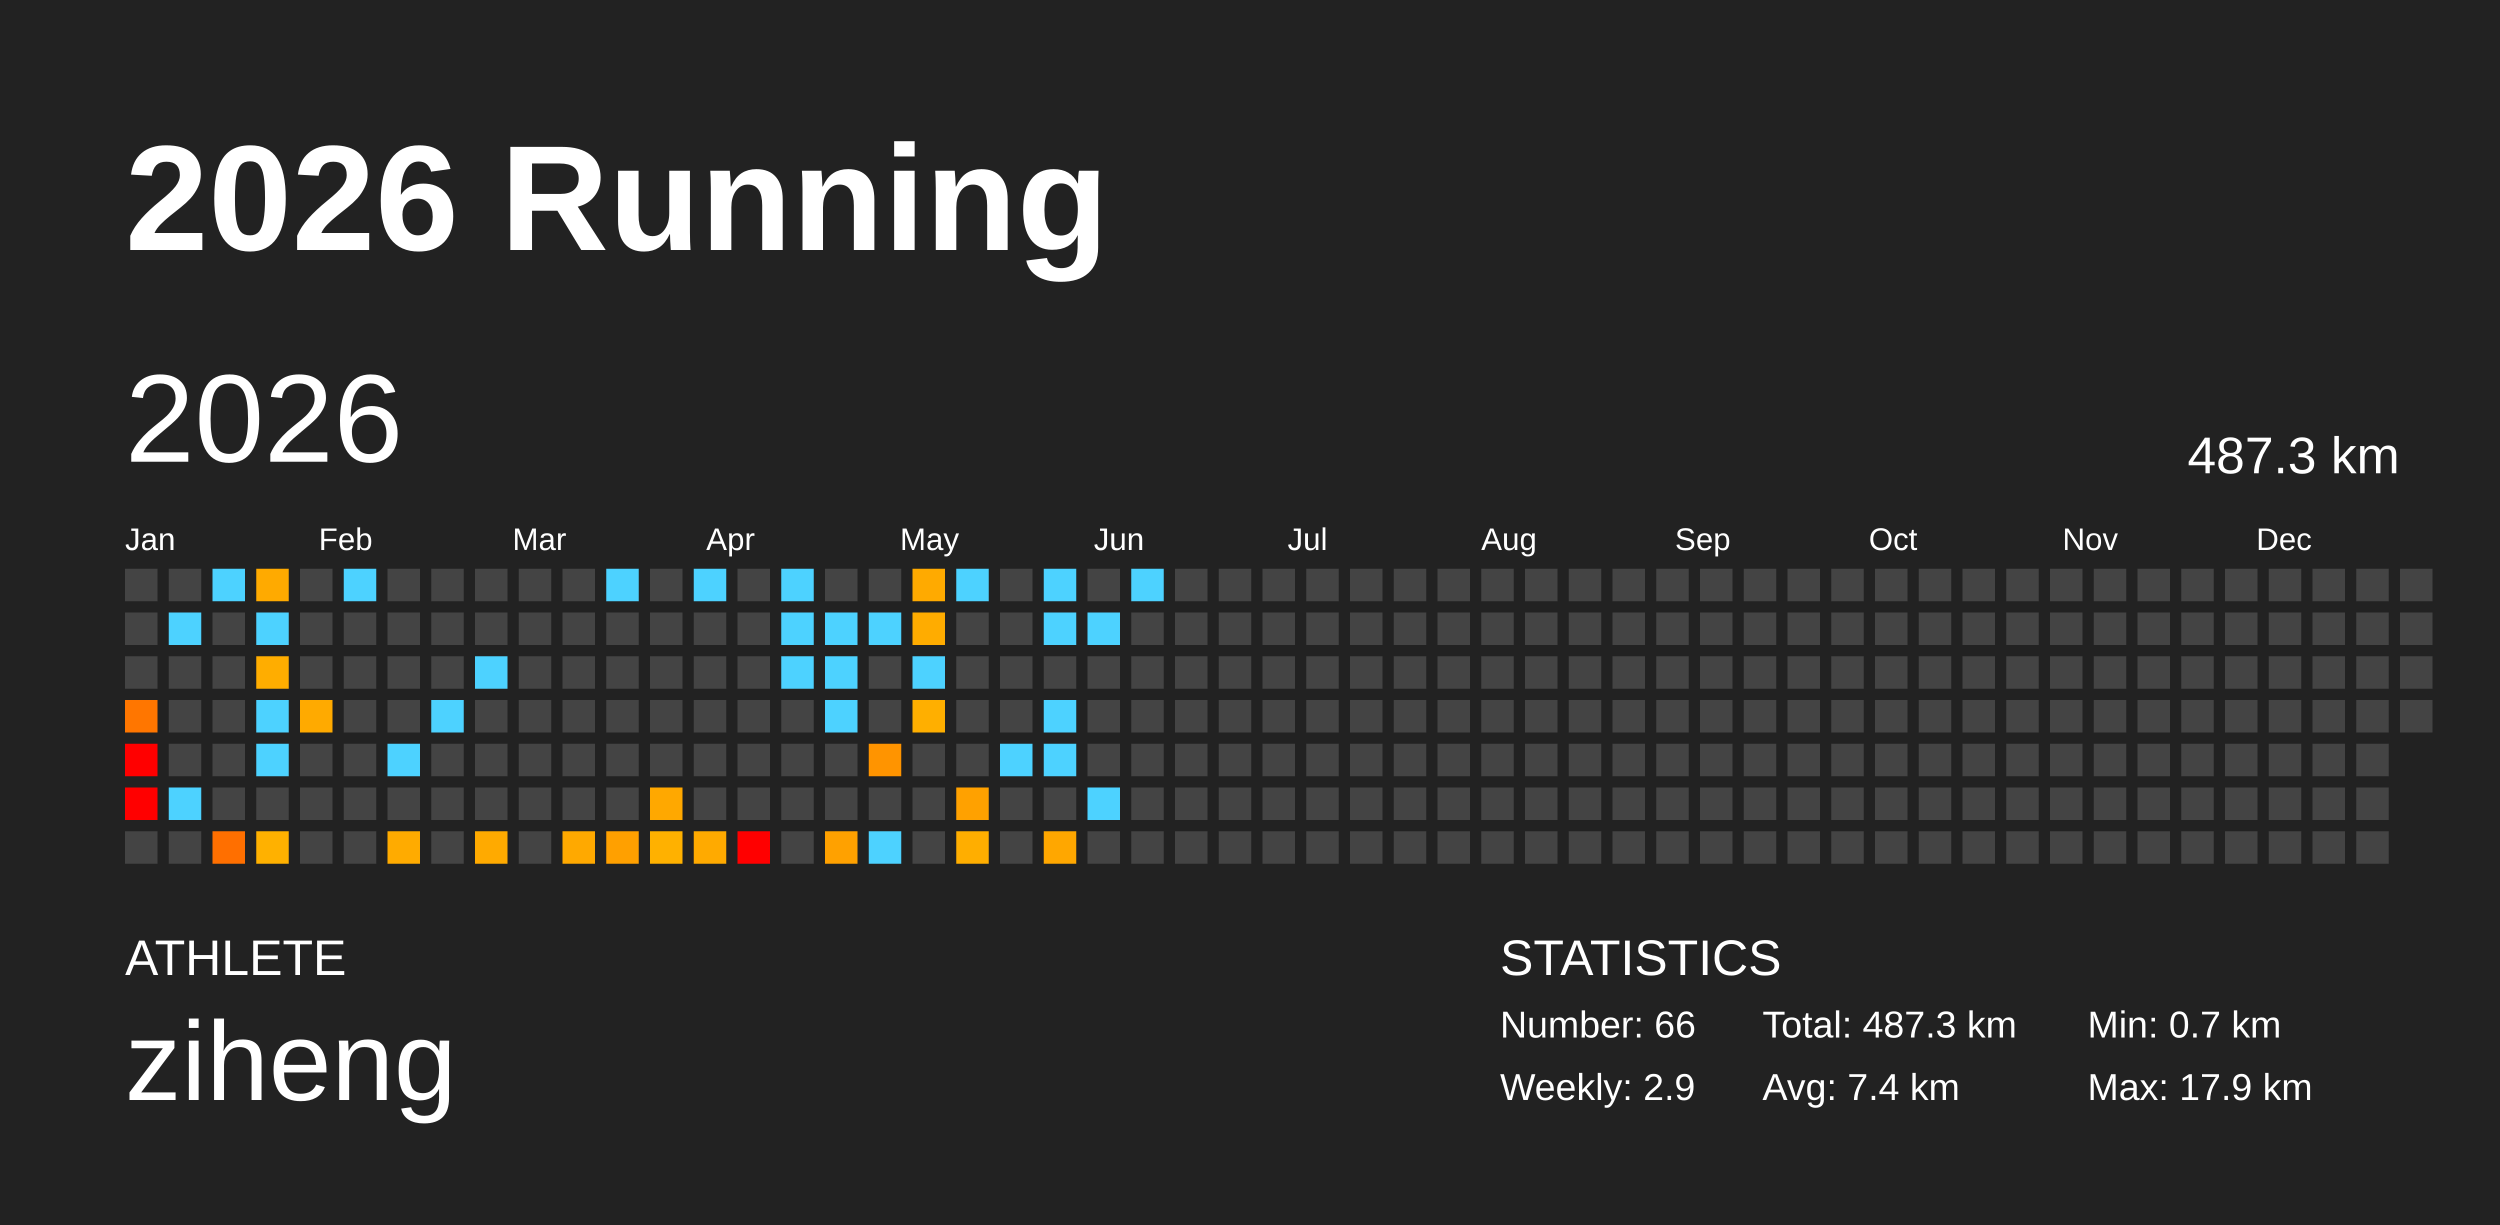
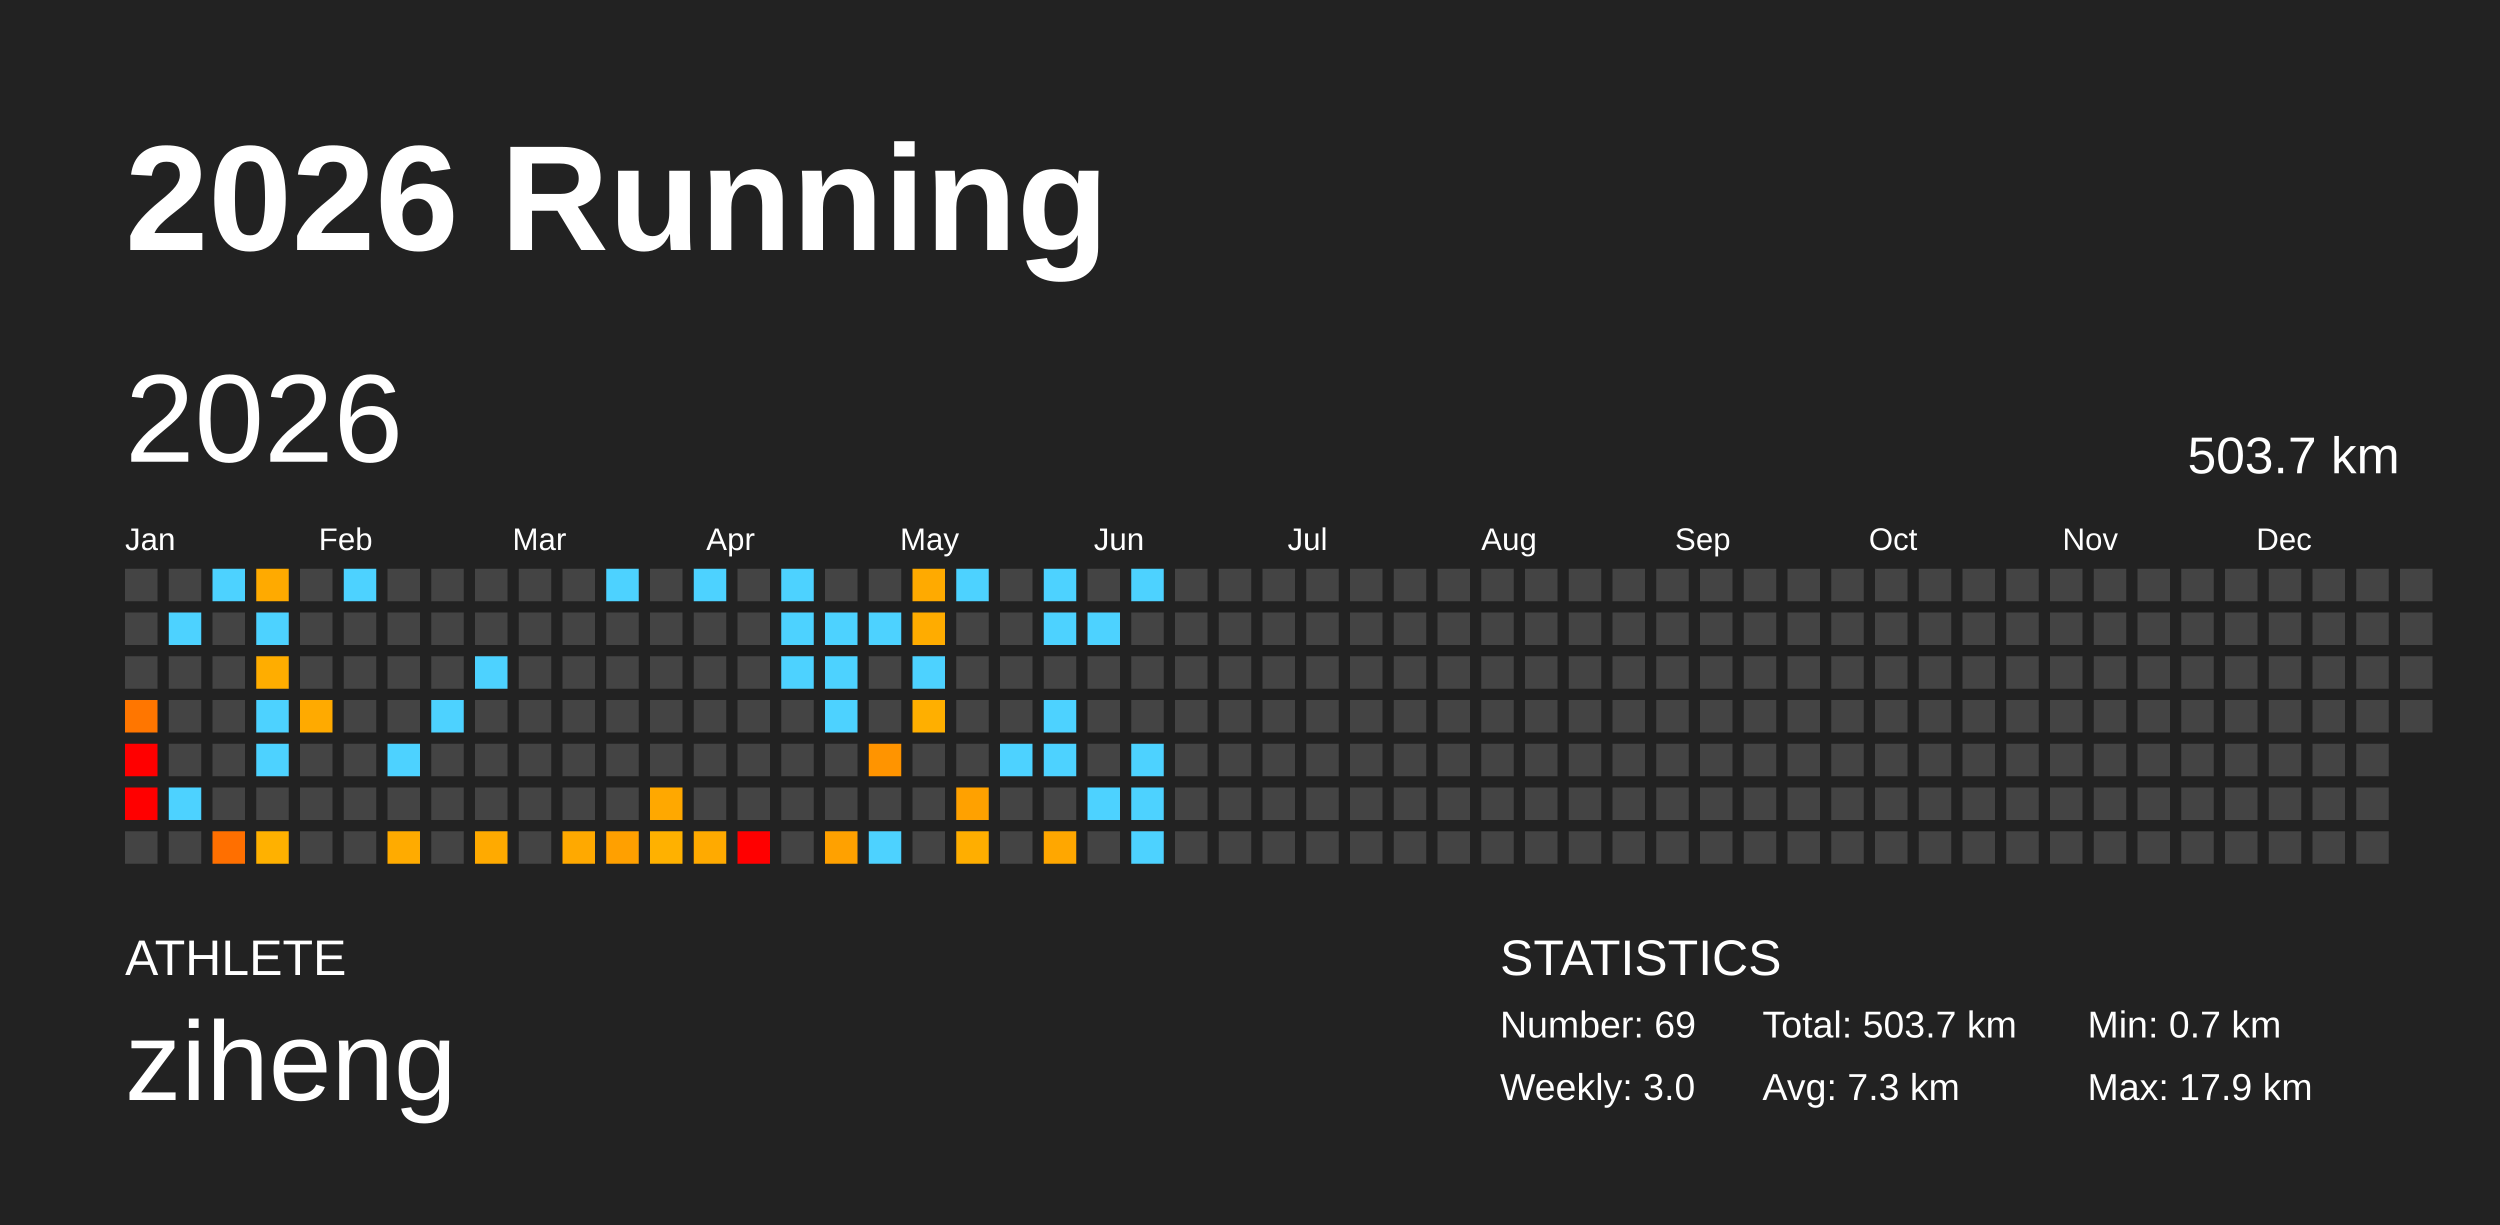
<svg xmlns="http://www.w3.org/2000/svg" baseProfile="full" height="98mm" version="1.1" viewBox="0,0,200,98" width="200mm">
  <defs />
  <rect fill="#222222" height="98" width="200" x="0" y="0" />
  <text fill="#FFFFFF" style="font-size:12px; font-family:Arial; font-weight:bold;" x="10" y="20">2026 Running</text>
  <text fill="#FFFFFF" style="font-size:4px; font-family:Arial" x="10" y="78">ATHLETE</text>
  <text fill="#FFFFFF" style="font-size:9px; font-family:Arial" x="10" y="88">ziheng</text>
  <text fill="#FFFFFF" style="font-size:4px; font-family:Arial" x="120" y="78">STATISTICS</text>
-   <text fill="#FFFFFF" style="font-size:3px; font-family:Arial" x="120" y="83">Number: 66</text>
-   <text fill="#FFFFFF" style="font-size:3px; font-family:Arial" x="120" y="88">Weekly: 2.9</text>
-   <text fill="#FFFFFF" style="font-size:3px; font-family:Arial" x="141" y="83">Total: 487.3 km</text>
-   <text fill="#FFFFFF" style="font-size:3px; font-family:Arial" x="141" y="88">Avg: 7.4 km</text>
+   <text fill="#FFFFFF" style="font-size:3px; font-family:Arial" x="120" y="83">Number: 69</text>
+   <text fill="#FFFFFF" style="font-size:3px; font-family:Arial" x="120" y="88">Weekly: 3.0</text>
+   <text fill="#FFFFFF" style="font-size:3px; font-family:Arial" x="141" y="83">Total: 503.7 km</text>
+   <text fill="#FFFFFF" style="font-size:3px; font-family:Arial" x="141" y="88">Avg: 7.3 km</text>
  <text fill="#FFFFFF" style="font-size:3px; font-family:Arial" x="167" y="83">Min: 0.7 km</text>
  <text fill="#FFFFFF" style="font-size:3px; font-family:Arial" x="167" y="88">Max: 17.9 km</text>
  <text dominant-baseline="hanging" fill="#FFFFFF" style="font-size:10.0px; font-family:Arial;" x="10" y="30">2026</text>
-   <text dominant-baseline="hanging" fill="#FFFFFF" style="font-size:4.125px; font-family:Arial;" x="175" y="35">487.3 km</text>
+   <text dominant-baseline="hanging" fill="#FFFFFF" style="font-size:4.125px; font-family:Arial;" x="175" y="35">503.7 km</text>
  <text fill="#FFFFFF" style="font-size:2.5px; font-family:Arial" x="10.0" y="44">Jan</text>
  <text fill="#FFFFFF" style="font-size:2.5px; font-family:Arial" x="25.5" y="44">Feb</text>
  <text fill="#FFFFFF" style="font-size:2.5px; font-family:Arial" x="41.0" y="44">Mar</text>
  <text fill="#FFFFFF" style="font-size:2.5px; font-family:Arial" x="56.5" y="44">Apr</text>
  <text fill="#FFFFFF" style="font-size:2.5px; font-family:Arial" x="72.0" y="44">May</text>
  <text fill="#FFFFFF" style="font-size:2.5px; font-family:Arial" x="87.5" y="44">Jun</text>
  <text fill="#FFFFFF" style="font-size:2.5px; font-family:Arial" x="103.0" y="44">Jul</text>
  <text fill="#FFFFFF" style="font-size:2.5px; font-family:Arial" x="118.5" y="44">Aug</text>
  <text fill="#FFFFFF" style="font-size:2.5px; font-family:Arial" x="134.0" y="44">Sep</text>
  <text fill="#FFFFFF" style="font-size:2.5px; font-family:Arial" x="149.5" y="44">Oct</text>
  <text fill="#FFFFFF" style="font-size:2.5px; font-family:Arial" x="165.0" y="44">Nov</text>
  <text fill="#FFFFFF" style="font-size:2.5px; font-family:Arial" x="180.5" y="44">Dec</text>
  <rect fill="#444444" height="2.6" width="2.6" x="10.0" y="45.5" />
  <rect fill="#444444" height="2.6" width="2.6" x="10.0" y="49.0" />
  <rect fill="#444444" height="2.6" width="2.6" x="10.0" y="52.5" />
  <rect fill="#ff7600" height="2.6" width="2.6" x="10.0" y="56.0" />
  <rect fill="red" height="2.6" width="2.6" x="10.0" y="59.5" />
  <rect fill="red" height="2.6" width="2.6" x="10.0" y="63.0" />
  <rect fill="#444444" height="2.6" width="2.6" x="10.0" y="66.5" />
  <rect fill="#444444" height="2.6" width="2.6" x="13.5" y="45.5" />
  <rect fill="#4dd2ff" height="2.6" width="2.6" x="13.5" y="49.0" />
  <rect fill="#444444" height="2.6" width="2.6" x="13.5" y="52.5" />
  <rect fill="#444444" height="2.6" width="2.6" x="13.5" y="56.0" />
  <rect fill="#444444" height="2.6" width="2.6" x="13.5" y="59.5" />
  <rect fill="#4dd2ff" height="2.6" width="2.6" x="13.5" y="63.0" />
  <rect fill="#444444" height="2.6" width="2.6" x="13.5" y="66.5" />
  <rect fill="#4dd2ff" height="2.6" width="2.6" x="17.0" y="45.5" />
  <rect fill="#444444" height="2.6" width="2.6" x="17.0" y="49.0" />
  <rect fill="#444444" height="2.6" width="2.6" x="17.0" y="52.5" />
  <rect fill="#444444" height="2.6" width="2.6" x="17.0" y="56.0" />
  <rect fill="#444444" height="2.6" width="2.6" x="17.0" y="59.5" />
  <rect fill="#444444" height="2.6" width="2.6" x="17.0" y="63.0" />
  <rect fill="#ff6f00" height="2.6" width="2.6" x="17.0" y="66.5" />
  <rect fill="#ffaa00" height="2.6" width="2.6" x="20.5" y="45.5" />
  <rect fill="#4dd2ff" height="2.6" width="2.6" x="20.5" y="49.0" />
  <rect fill="#ffad00" height="2.6" width="2.6" x="20.5" y="52.5" />
  <rect fill="#4dd2ff" height="2.6" width="2.6" x="20.5" y="56.0" />
  <rect fill="#4dd2ff" height="2.6" width="2.6" x="20.5" y="59.5" />
  <rect fill="#444444" height="2.6" width="2.6" x="20.5" y="63.0" />
  <rect fill="#ffb100" height="2.6" width="2.6" x="20.5" y="66.5" />
  <rect fill="#444444" height="2.6" width="2.6" x="24.0" y="45.5" />
  <rect fill="#444444" height="2.6" width="2.6" x="24.0" y="49.0" />
  <rect fill="#444444" height="2.6" width="2.6" x="24.0" y="52.5" />
  <rect fill="#ffaa00" height="2.6" width="2.6" x="24.0" y="56.0" />
  <rect fill="#444444" height="2.6" width="2.6" x="24.0" y="59.5" />
  <rect fill="#444444" height="2.6" width="2.6" x="24.0" y="63.0" />
  <rect fill="#444444" height="2.6" width="2.6" x="24.0" y="66.5" />
  <rect fill="#4dd2ff" height="2.6" width="2.6" x="27.5" y="45.5" />
  <rect fill="#444444" height="2.6" width="2.6" x="27.5" y="49.0" />
  <rect fill="#444444" height="2.6" width="2.6" x="27.5" y="52.5" />
  <rect fill="#444444" height="2.6" width="2.6" x="27.5" y="56.0" />
  <rect fill="#444444" height="2.6" width="2.6" x="27.5" y="59.5" />
  <rect fill="#444444" height="2.6" width="2.6" x="27.5" y="63.0" />
  <rect fill="#444444" height="2.6" width="2.6" x="27.5" y="66.5" />
  <rect fill="#444444" height="2.6" width="2.6" x="31.0" y="45.5" />
  <rect fill="#444444" height="2.6" width="2.6" x="31.0" y="49.0" />
  <rect fill="#444444" height="2.6" width="2.6" x="31.0" y="52.5" />
  <rect fill="#444444" height="2.6" width="2.6" x="31.0" y="56.0" />
  <rect fill="#4dd2ff" height="2.6" width="2.6" x="31.0" y="59.5" />
  <rect fill="#444444" height="2.6" width="2.6" x="31.0" y="63.0" />
  <rect fill="#ffab00" height="2.6" width="2.6" x="31.0" y="66.5" />
  <rect fill="#444444" height="2.6" width="2.6" x="34.5" y="45.5" />
  <rect fill="#444444" height="2.6" width="2.6" x="34.5" y="49.0" />
  <rect fill="#444444" height="2.6" width="2.6" x="34.5" y="52.5" />
  <rect fill="#4dd2ff" height="2.6" width="2.6" x="34.5" y="56.0" />
  <rect fill="#444444" height="2.6" width="2.6" x="34.5" y="59.5" />
  <rect fill="#444444" height="2.6" width="2.6" x="34.5" y="63.0" />
  <rect fill="#444444" height="2.6" width="2.6" x="34.5" y="66.5" />
  <rect fill="#444444" height="2.6" width="2.6" x="38.0" y="45.5" />
  <rect fill="#444444" height="2.6" width="2.6" x="38.0" y="49.0" />
  <rect fill="#4dd2ff" height="2.6" width="2.6" x="38.0" y="52.5" />
  <rect fill="#444444" height="2.6" width="2.6" x="38.0" y="56.0" />
  <rect fill="#444444" height="2.6" width="2.6" x="38.0" y="59.5" />
  <rect fill="#444444" height="2.6" width="2.6" x="38.0" y="63.0" />
  <rect fill="#ffaa00" height="2.6" width="2.6" x="38.0" y="66.5" />
  <rect fill="#444444" height="2.6" width="2.6" x="41.5" y="45.5" />
  <rect fill="#444444" height="2.6" width="2.6" x="41.5" y="49.0" />
  <rect fill="#444444" height="2.6" width="2.6" x="41.5" y="52.5" />
  <rect fill="#444444" height="2.6" width="2.6" x="41.5" y="56.0" />
  <rect fill="#444444" height="2.6" width="2.6" x="41.5" y="59.5" />
  <rect fill="#444444" height="2.6" width="2.6" x="41.5" y="63.0" />
  <rect fill="#444444" height="2.6" width="2.6" x="41.5" y="66.5" />
  <rect fill="#444444" height="2.6" width="2.6" x="45.0" y="45.5" />
  <rect fill="#444444" height="2.6" width="2.6" x="45.0" y="49.0" />
  <rect fill="#444444" height="2.6" width="2.6" x="45.0" y="52.5" />
  <rect fill="#444444" height="2.6" width="2.6" x="45.0" y="56.0" />
  <rect fill="#444444" height="2.6" width="2.6" x="45.0" y="59.5" />
  <rect fill="#444444" height="2.6" width="2.6" x="45.0" y="63.0" />
  <rect fill="#ffa900" height="2.6" width="2.6" x="45.0" y="66.5" />
  <rect fill="#4dd2ff" height="2.6" width="2.6" x="48.5" y="45.5" />
  <rect fill="#444444" height="2.6" width="2.6" x="48.5" y="49.0" />
  <rect fill="#444444" height="2.6" width="2.6" x="48.5" y="52.5" />
  <rect fill="#444444" height="2.6" width="2.6" x="48.5" y="56.0" />
  <rect fill="#444444" height="2.6" width="2.6" x="48.5" y="59.5" />
  <rect fill="#444444" height="2.6" width="2.6" x="48.5" y="63.0" />
  <rect fill="#ffa000" height="2.6" width="2.6" x="48.5" y="66.5" />
  <rect fill="#444444" height="2.6" width="2.6" x="52.0" y="45.5" />
  <rect fill="#444444" height="2.6" width="2.6" x="52.0" y="49.0" />
  <rect fill="#444444" height="2.6" width="2.6" x="52.0" y="52.5" />
  <rect fill="#444444" height="2.6" width="2.6" x="52.0" y="56.0" />
  <rect fill="#444444" height="2.6" width="2.6" x="52.0" y="59.5" />
  <rect fill="#ffa800" height="2.6" width="2.6" x="52.0" y="63.0" />
  <rect fill="#ffb100" height="2.6" width="2.6" x="52.0" y="66.5" />
  <rect fill="#4dd2ff" height="2.6" width="2.6" x="55.5" y="45.5" />
  <rect fill="#444444" height="2.6" width="2.6" x="55.5" y="49.0" />
  <rect fill="#444444" height="2.6" width="2.6" x="55.5" y="52.5" />
  <rect fill="#444444" height="2.6" width="2.6" x="55.5" y="56.0" />
  <rect fill="#444444" height="2.6" width="2.6" x="55.5" y="59.5" />
  <rect fill="#444444" height="2.6" width="2.6" x="55.5" y="63.0" />
  <rect fill="#ffaa00" height="2.6" width="2.6" x="55.5" y="66.5" />
  <rect fill="#444444" height="2.6" width="2.6" x="59.0" y="45.5" />
  <rect fill="#444444" height="2.6" width="2.6" x="59.0" y="49.0" />
  <rect fill="#444444" height="2.6" width="2.6" x="59.0" y="52.5" />
  <rect fill="#444444" height="2.6" width="2.6" x="59.0" y="56.0" />
  <rect fill="#444444" height="2.6" width="2.6" x="59.0" y="59.5" />
  <rect fill="#444444" height="2.6" width="2.6" x="59.0" y="63.0" />
  <rect fill="red" height="2.6" width="2.6" x="59.0" y="66.5" />
  <rect fill="#4dd2ff" height="2.6" width="2.6" x="62.5" y="45.5" />
  <rect fill="#4dd2ff" height="2.6" width="2.6" x="62.5" y="49.0" />
  <rect fill="#4dd2ff" height="2.6" width="2.6" x="62.5" y="52.5" />
  <rect fill="#444444" height="2.6" width="2.6" x="62.5" y="56.0" />
  <rect fill="#444444" height="2.6" width="2.6" x="62.5" y="59.5" />
  <rect fill="#444444" height="2.6" width="2.6" x="62.5" y="63.0" />
  <rect fill="#444444" height="2.6" width="2.6" x="62.5" y="66.5" />
  <rect fill="#444444" height="2.6" width="2.6" x="66.0" y="45.5" />
  <rect fill="#4dd2ff" height="2.6" width="2.6" x="66.0" y="49.0" />
  <rect fill="#4dd2ff" height="2.6" width="2.6" x="66.0" y="52.5" />
  <rect fill="#4dd2ff" height="2.6" width="2.6" x="66.0" y="56.0" />
  <rect fill="#444444" height="2.6" width="2.6" x="66.0" y="59.5" />
  <rect fill="#444444" height="2.6" width="2.6" x="66.0" y="63.0" />
  <rect fill="#ffa100" height="2.6" width="2.6" x="66.0" y="66.5" />
  <rect fill="#444444" height="2.6" width="2.6" x="69.5" y="45.5" />
  <rect fill="#4dd2ff" height="2.6" width="2.6" x="69.5" y="49.0" />
  <rect fill="#444444" height="2.6" width="2.6" x="69.5" y="52.5" />
  <rect fill="#444444" height="2.6" width="2.6" x="69.5" y="56.0" />
  <rect fill="#ff9400" height="2.6" width="2.6" x="69.5" y="59.5" />
  <rect fill="#444444" height="2.6" width="2.6" x="69.5" y="63.0" />
  <rect fill="#4dd2ff" height="2.6" width="2.6" x="69.5" y="66.5" />
  <rect fill="#ffaa00" height="2.6" width="2.6" x="73.0" y="45.5" />
  <rect fill="#ffac00" height="2.6" width="2.6" x="73.0" y="49.0" />
  <rect fill="#4dd2ff" height="2.6" width="2.6" x="73.0" y="52.5" />
  <rect fill="#ffaf00" height="2.6" width="2.6" x="73.0" y="56.0" />
  <rect fill="#444444" height="2.6" width="2.6" x="73.0" y="59.5" />
  <rect fill="#444444" height="2.6" width="2.6" x="73.0" y="63.0" />
  <rect fill="#444444" height="2.6" width="2.6" x="73.0" y="66.5" />
  <rect fill="#4dd2ff" height="2.6" width="2.6" x="76.5" y="45.5" />
  <rect fill="#444444" height="2.6" width="2.6" x="76.5" y="49.0" />
  <rect fill="#444444" height="2.6" width="2.6" x="76.5" y="52.5" />
  <rect fill="#444444" height="2.6" width="2.6" x="76.5" y="56.0" />
  <rect fill="#444444" height="2.6" width="2.6" x="76.5" y="59.5" />
  <rect fill="#ffa100" height="2.6" width="2.6" x="76.5" y="63.0" />
  <rect fill="#ffae00" height="2.6" width="2.6" x="76.5" y="66.5" />
  <rect fill="#444444" height="2.6" width="2.6" x="80.0" y="45.5" />
  <rect fill="#444444" height="2.6" width="2.6" x="80.0" y="49.0" />
  <rect fill="#444444" height="2.6" width="2.6" x="80.0" y="52.5" />
  <rect fill="#444444" height="2.6" width="2.6" x="80.0" y="56.0" />
  <rect fill="#4dd2ff" height="2.6" width="2.6" x="80.0" y="59.5" />
  <rect fill="#444444" height="2.6" width="2.6" x="80.0" y="63.0" />
  <rect fill="#444444" height="2.6" width="2.6" x="80.0" y="66.5" />
  <rect fill="#4dd2ff" height="2.6" width="2.6" x="83.5" y="45.5" />
  <rect fill="#4dd2ff" height="2.6" width="2.6" x="83.5" y="49.0" />
  <rect fill="#444444" height="2.6" width="2.6" x="83.5" y="52.5" />
  <rect fill="#4dd2ff" height="2.6" width="2.6" x="83.5" y="56.0" />
  <rect fill="#4dd2ff" height="2.6" width="2.6" x="83.5" y="59.5" />
  <rect fill="#444444" height="2.6" width="2.6" x="83.5" y="63.0" />
  <rect fill="#ffa700" height="2.6" width="2.6" x="83.5" y="66.5" />
  <rect fill="#444444" height="2.6" width="2.6" x="87.0" y="45.5" />
  <rect fill="#4dd2ff" height="2.6" width="2.6" x="87.0" y="49.0" />
  <rect fill="#444444" height="2.6" width="2.6" x="87.0" y="52.5" />
  <rect fill="#444444" height="2.6" width="2.6" x="87.0" y="56.0" />
  <rect fill="#444444" height="2.6" width="2.6" x="87.0" y="59.5" />
  <rect fill="#4dd2ff" height="2.6" width="2.6" x="87.0" y="63.0" />
  <rect fill="#444444" height="2.6" width="2.6" x="87.0" y="66.5" />
  <rect fill="#4dd2ff" height="2.6" width="2.6" x="90.5" y="45.5" />
  <rect fill="#444444" height="2.6" width="2.6" x="90.5" y="49.0" />
  <rect fill="#444444" height="2.6" width="2.6" x="90.5" y="52.5" />
  <rect fill="#444444" height="2.6" width="2.6" x="90.5" y="56.0" />
-   <rect fill="#444444" height="2.6" width="2.6" x="90.5" y="59.5" />
-   <rect fill="#444444" height="2.6" width="2.6" x="90.5" y="63.0" />
-   <rect fill="#444444" height="2.6" width="2.6" x="90.5" y="66.5" />
+   <rect fill="#4dd2ff" height="2.6" width="2.6" x="90.5" y="59.5" />
+   <rect fill="#4dd2ff" height="2.6" width="2.6" x="90.5" y="63.0" />
+   <rect fill="#4dd2ff" height="2.6" width="2.6" x="90.5" y="66.5" />
  <rect fill="#444444" height="2.6" width="2.6" x="94.0" y="45.5" />
  <rect fill="#444444" height="2.6" width="2.6" x="94.0" y="49.0" />
  <rect fill="#444444" height="2.6" width="2.6" x="94.0" y="52.5" />
  <rect fill="#444444" height="2.6" width="2.6" x="94.0" y="56.0" />
  <rect fill="#444444" height="2.6" width="2.6" x="94.0" y="59.5" />
  <rect fill="#444444" height="2.6" width="2.6" x="94.0" y="63.0" />
  <rect fill="#444444" height="2.6" width="2.6" x="94.0" y="66.5" />
  <rect fill="#444444" height="2.6" width="2.6" x="97.5" y="45.5" />
  <rect fill="#444444" height="2.6" width="2.6" x="97.5" y="49.0" />
  <rect fill="#444444" height="2.6" width="2.6" x="97.5" y="52.5" />
  <rect fill="#444444" height="2.6" width="2.6" x="97.5" y="56.0" />
  <rect fill="#444444" height="2.6" width="2.6" x="97.5" y="59.5" />
  <rect fill="#444444" height="2.6" width="2.6" x="97.5" y="63.0" />
  <rect fill="#444444" height="2.6" width="2.6" x="97.5" y="66.5" />
  <rect fill="#444444" height="2.6" width="2.6" x="101.0" y="45.5" />
  <rect fill="#444444" height="2.6" width="2.6" x="101.0" y="49.0" />
  <rect fill="#444444" height="2.6" width="2.6" x="101.0" y="52.5" />
  <rect fill="#444444" height="2.6" width="2.6" x="101.0" y="56.0" />
  <rect fill="#444444" height="2.6" width="2.6" x="101.0" y="59.5" />
  <rect fill="#444444" height="2.6" width="2.6" x="101.0" y="63.0" />
  <rect fill="#444444" height="2.6" width="2.6" x="101.0" y="66.5" />
  <rect fill="#444444" height="2.6" width="2.6" x="104.5" y="45.5" />
  <rect fill="#444444" height="2.6" width="2.6" x="104.5" y="49.0" />
  <rect fill="#444444" height="2.6" width="2.6" x="104.5" y="52.5" />
  <rect fill="#444444" height="2.6" width="2.6" x="104.5" y="56.0" />
  <rect fill="#444444" height="2.6" width="2.6" x="104.5" y="59.5" />
  <rect fill="#444444" height="2.6" width="2.6" x="104.5" y="63.0" />
  <rect fill="#444444" height="2.6" width="2.6" x="104.5" y="66.5" />
  <rect fill="#444444" height="2.6" width="2.6" x="108.0" y="45.5" />
  <rect fill="#444444" height="2.6" width="2.6" x="108.0" y="49.0" />
  <rect fill="#444444" height="2.6" width="2.6" x="108.0" y="52.5" />
  <rect fill="#444444" height="2.6" width="2.6" x="108.0" y="56.0" />
  <rect fill="#444444" height="2.6" width="2.6" x="108.0" y="59.5" />
  <rect fill="#444444" height="2.6" width="2.6" x="108.0" y="63.0" />
  <rect fill="#444444" height="2.6" width="2.6" x="108.0" y="66.5" />
  <rect fill="#444444" height="2.6" width="2.6" x="111.5" y="45.5" />
  <rect fill="#444444" height="2.6" width="2.6" x="111.5" y="49.0" />
  <rect fill="#444444" height="2.6" width="2.6" x="111.5" y="52.5" />
  <rect fill="#444444" height="2.6" width="2.6" x="111.5" y="56.0" />
  <rect fill="#444444" height="2.6" width="2.6" x="111.5" y="59.5" />
  <rect fill="#444444" height="2.6" width="2.6" x="111.5" y="63.0" />
  <rect fill="#444444" height="2.6" width="2.6" x="111.5" y="66.5" />
  <rect fill="#444444" height="2.6" width="2.6" x="115.0" y="45.5" />
  <rect fill="#444444" height="2.6" width="2.6" x="115.0" y="49.0" />
  <rect fill="#444444" height="2.6" width="2.6" x="115.0" y="52.5" />
  <rect fill="#444444" height="2.6" width="2.6" x="115.0" y="56.0" />
  <rect fill="#444444" height="2.6" width="2.6" x="115.0" y="59.5" />
  <rect fill="#444444" height="2.6" width="2.6" x="115.0" y="63.0" />
  <rect fill="#444444" height="2.6" width="2.6" x="115.0" y="66.5" />
  <rect fill="#444444" height="2.6" width="2.6" x="118.5" y="45.5" />
  <rect fill="#444444" height="2.6" width="2.6" x="118.5" y="49.0" />
  <rect fill="#444444" height="2.6" width="2.6" x="118.5" y="52.5" />
  <rect fill="#444444" height="2.6" width="2.6" x="118.5" y="56.0" />
  <rect fill="#444444" height="2.6" width="2.6" x="118.5" y="59.5" />
  <rect fill="#444444" height="2.6" width="2.6" x="118.5" y="63.0" />
  <rect fill="#444444" height="2.6" width="2.6" x="118.5" y="66.5" />
  <rect fill="#444444" height="2.6" width="2.6" x="122.0" y="45.5" />
  <rect fill="#444444" height="2.6" width="2.6" x="122.0" y="49.0" />
  <rect fill="#444444" height="2.6" width="2.6" x="122.0" y="52.5" />
  <rect fill="#444444" height="2.6" width="2.6" x="122.0" y="56.0" />
  <rect fill="#444444" height="2.6" width="2.6" x="122.0" y="59.5" />
  <rect fill="#444444" height="2.6" width="2.6" x="122.0" y="63.0" />
  <rect fill="#444444" height="2.6" width="2.6" x="122.0" y="66.5" />
  <rect fill="#444444" height="2.6" width="2.6" x="125.5" y="45.5" />
  <rect fill="#444444" height="2.6" width="2.6" x="125.5" y="49.0" />
  <rect fill="#444444" height="2.6" width="2.6" x="125.5" y="52.5" />
  <rect fill="#444444" height="2.6" width="2.6" x="125.5" y="56.0" />
  <rect fill="#444444" height="2.6" width="2.6" x="125.5" y="59.5" />
  <rect fill="#444444" height="2.6" width="2.6" x="125.5" y="63.0" />
  <rect fill="#444444" height="2.6" width="2.6" x="125.5" y="66.5" />
  <rect fill="#444444" height="2.6" width="2.6" x="129.0" y="45.5" />
  <rect fill="#444444" height="2.6" width="2.6" x="129.0" y="49.0" />
  <rect fill="#444444" height="2.6" width="2.6" x="129.0" y="52.5" />
  <rect fill="#444444" height="2.6" width="2.6" x="129.0" y="56.0" />
  <rect fill="#444444" height="2.6" width="2.6" x="129.0" y="59.5" />
  <rect fill="#444444" height="2.6" width="2.6" x="129.0" y="63.0" />
  <rect fill="#444444" height="2.6" width="2.6" x="129.0" y="66.5" />
  <rect fill="#444444" height="2.6" width="2.6" x="132.5" y="45.5" />
  <rect fill="#444444" height="2.6" width="2.6" x="132.5" y="49.0" />
  <rect fill="#444444" height="2.6" width="2.6" x="132.5" y="52.5" />
  <rect fill="#444444" height="2.6" width="2.6" x="132.5" y="56.0" />
  <rect fill="#444444" height="2.6" width="2.6" x="132.5" y="59.5" />
  <rect fill="#444444" height="2.6" width="2.6" x="132.5" y="63.0" />
  <rect fill="#444444" height="2.6" width="2.6" x="132.5" y="66.5" />
  <rect fill="#444444" height="2.6" width="2.6" x="136.0" y="45.5" />
  <rect fill="#444444" height="2.6" width="2.6" x="136.0" y="49.0" />
  <rect fill="#444444" height="2.6" width="2.6" x="136.0" y="52.5" />
  <rect fill="#444444" height="2.6" width="2.6" x="136.0" y="56.0" />
  <rect fill="#444444" height="2.6" width="2.6" x="136.0" y="59.5" />
  <rect fill="#444444" height="2.6" width="2.6" x="136.0" y="63.0" />
  <rect fill="#444444" height="2.6" width="2.6" x="136.0" y="66.5" />
  <rect fill="#444444" height="2.6" width="2.6" x="139.5" y="45.5" />
  <rect fill="#444444" height="2.6" width="2.6" x="139.5" y="49.0" />
  <rect fill="#444444" height="2.6" width="2.6" x="139.5" y="52.5" />
  <rect fill="#444444" height="2.6" width="2.6" x="139.5" y="56.0" />
  <rect fill="#444444" height="2.6" width="2.6" x="139.5" y="59.5" />
  <rect fill="#444444" height="2.6" width="2.6" x="139.5" y="63.0" />
  <rect fill="#444444" height="2.6" width="2.6" x="139.5" y="66.5" />
  <rect fill="#444444" height="2.6" width="2.6" x="143.0" y="45.5" />
  <rect fill="#444444" height="2.6" width="2.6" x="143.0" y="49.0" />
  <rect fill="#444444" height="2.6" width="2.6" x="143.0" y="52.5" />
  <rect fill="#444444" height="2.6" width="2.6" x="143.0" y="56.0" />
  <rect fill="#444444" height="2.6" width="2.6" x="143.0" y="59.5" />
  <rect fill="#444444" height="2.6" width="2.6" x="143.0" y="63.0" />
  <rect fill="#444444" height="2.6" width="2.6" x="143.0" y="66.5" />
  <rect fill="#444444" height="2.6" width="2.6" x="146.5" y="45.5" />
  <rect fill="#444444" height="2.6" width="2.6" x="146.5" y="49.0" />
  <rect fill="#444444" height="2.6" width="2.6" x="146.5" y="52.5" />
  <rect fill="#444444" height="2.6" width="2.6" x="146.5" y="56.0" />
  <rect fill="#444444" height="2.6" width="2.6" x="146.5" y="59.5" />
  <rect fill="#444444" height="2.6" width="2.6" x="146.5" y="63.0" />
  <rect fill="#444444" height="2.6" width="2.6" x="146.5" y="66.5" />
  <rect fill="#444444" height="2.6" width="2.6" x="150.0" y="45.5" />
  <rect fill="#444444" height="2.6" width="2.6" x="150.0" y="49.0" />
  <rect fill="#444444" height="2.6" width="2.6" x="150.0" y="52.5" />
  <rect fill="#444444" height="2.6" width="2.6" x="150.0" y="56.0" />
  <rect fill="#444444" height="2.6" width="2.6" x="150.0" y="59.5" />
  <rect fill="#444444" height="2.6" width="2.6" x="150.0" y="63.0" />
  <rect fill="#444444" height="2.6" width="2.6" x="150.0" y="66.5" />
  <rect fill="#444444" height="2.6" width="2.6" x="153.5" y="45.5" />
  <rect fill="#444444" height="2.6" width="2.6" x="153.5" y="49.0" />
  <rect fill="#444444" height="2.6" width="2.6" x="153.5" y="52.5" />
  <rect fill="#444444" height="2.6" width="2.6" x="153.5" y="56.0" />
  <rect fill="#444444" height="2.6" width="2.6" x="153.5" y="59.5" />
  <rect fill="#444444" height="2.6" width="2.6" x="153.5" y="63.0" />
  <rect fill="#444444" height="2.6" width="2.6" x="153.5" y="66.5" />
  <rect fill="#444444" height="2.6" width="2.6" x="157.0" y="45.5" />
  <rect fill="#444444" height="2.6" width="2.6" x="157.0" y="49.0" />
  <rect fill="#444444" height="2.6" width="2.6" x="157.0" y="52.5" />
  <rect fill="#444444" height="2.6" width="2.6" x="157.0" y="56.0" />
  <rect fill="#444444" height="2.6" width="2.6" x="157.0" y="59.5" />
  <rect fill="#444444" height="2.6" width="2.6" x="157.0" y="63.0" />
  <rect fill="#444444" height="2.6" width="2.6" x="157.0" y="66.5" />
  <rect fill="#444444" height="2.6" width="2.6" x="160.5" y="45.5" />
  <rect fill="#444444" height="2.6" width="2.6" x="160.5" y="49.0" />
  <rect fill="#444444" height="2.6" width="2.6" x="160.5" y="52.5" />
  <rect fill="#444444" height="2.6" width="2.6" x="160.5" y="56.0" />
  <rect fill="#444444" height="2.6" width="2.6" x="160.5" y="59.5" />
  <rect fill="#444444" height="2.6" width="2.6" x="160.5" y="63.0" />
  <rect fill="#444444" height="2.6" width="2.6" x="160.5" y="66.5" />
  <rect fill="#444444" height="2.6" width="2.6" x="164.0" y="45.5" />
  <rect fill="#444444" height="2.6" width="2.6" x="164.0" y="49.0" />
  <rect fill="#444444" height="2.6" width="2.6" x="164.0" y="52.5" />
  <rect fill="#444444" height="2.6" width="2.6" x="164.0" y="56.0" />
  <rect fill="#444444" height="2.6" width="2.6" x="164.0" y="59.5" />
  <rect fill="#444444" height="2.6" width="2.6" x="164.0" y="63.0" />
  <rect fill="#444444" height="2.6" width="2.6" x="164.0" y="66.5" />
  <rect fill="#444444" height="2.6" width="2.6" x="167.5" y="45.5" />
  <rect fill="#444444" height="2.6" width="2.6" x="167.5" y="49.0" />
  <rect fill="#444444" height="2.6" width="2.6" x="167.5" y="52.5" />
  <rect fill="#444444" height="2.6" width="2.6" x="167.5" y="56.0" />
  <rect fill="#444444" height="2.6" width="2.6" x="167.5" y="59.5" />
  <rect fill="#444444" height="2.6" width="2.6" x="167.5" y="63.0" />
  <rect fill="#444444" height="2.6" width="2.6" x="167.5" y="66.5" />
  <rect fill="#444444" height="2.6" width="2.6" x="171.0" y="45.5" />
  <rect fill="#444444" height="2.6" width="2.6" x="171.0" y="49.0" />
  <rect fill="#444444" height="2.6" width="2.6" x="171.0" y="52.5" />
  <rect fill="#444444" height="2.6" width="2.6" x="171.0" y="56.0" />
  <rect fill="#444444" height="2.6" width="2.6" x="171.0" y="59.5" />
  <rect fill="#444444" height="2.6" width="2.6" x="171.0" y="63.0" />
  <rect fill="#444444" height="2.6" width="2.6" x="171.0" y="66.5" />
  <rect fill="#444444" height="2.6" width="2.6" x="174.5" y="45.5" />
  <rect fill="#444444" height="2.6" width="2.6" x="174.5" y="49.0" />
  <rect fill="#444444" height="2.6" width="2.6" x="174.5" y="52.5" />
  <rect fill="#444444" height="2.6" width="2.6" x="174.5" y="56.0" />
  <rect fill="#444444" height="2.6" width="2.6" x="174.5" y="59.5" />
  <rect fill="#444444" height="2.6" width="2.6" x="174.5" y="63.0" />
  <rect fill="#444444" height="2.6" width="2.6" x="174.5" y="66.5" />
  <rect fill="#444444" height="2.6" width="2.6" x="178.0" y="45.5" />
  <rect fill="#444444" height="2.6" width="2.6" x="178.0" y="49.0" />
  <rect fill="#444444" height="2.6" width="2.6" x="178.0" y="52.5" />
  <rect fill="#444444" height="2.6" width="2.6" x="178.0" y="56.0" />
  <rect fill="#444444" height="2.6" width="2.6" x="178.0" y="59.5" />
  <rect fill="#444444" height="2.6" width="2.6" x="178.0" y="63.0" />
  <rect fill="#444444" height="2.6" width="2.6" x="178.0" y="66.5" />
  <rect fill="#444444" height="2.6" width="2.6" x="181.5" y="45.5" />
  <rect fill="#444444" height="2.6" width="2.6" x="181.5" y="49.0" />
  <rect fill="#444444" height="2.6" width="2.6" x="181.5" y="52.5" />
  <rect fill="#444444" height="2.6" width="2.6" x="181.5" y="56.0" />
  <rect fill="#444444" height="2.6" width="2.6" x="181.5" y="59.5" />
  <rect fill="#444444" height="2.6" width="2.6" x="181.5" y="63.0" />
  <rect fill="#444444" height="2.6" width="2.6" x="181.5" y="66.5" />
  <rect fill="#444444" height="2.6" width="2.6" x="185.0" y="45.5" />
  <rect fill="#444444" height="2.6" width="2.6" x="185.0" y="49.0" />
  <rect fill="#444444" height="2.6" width="2.6" x="185.0" y="52.5" />
  <rect fill="#444444" height="2.6" width="2.6" x="185.0" y="56.0" />
  <rect fill="#444444" height="2.6" width="2.6" x="185.0" y="59.5" />
  <rect fill="#444444" height="2.6" width="2.6" x="185.0" y="63.0" />
  <rect fill="#444444" height="2.6" width="2.6" x="185.0" y="66.5" />
  <rect fill="#444444" height="2.6" width="2.6" x="188.5" y="45.5" />
  <rect fill="#444444" height="2.6" width="2.6" x="188.5" y="49.0" />
  <rect fill="#444444" height="2.6" width="2.6" x="188.5" y="52.5" />
  <rect fill="#444444" height="2.6" width="2.6" x="188.5" y="56.0" />
  <rect fill="#444444" height="2.6" width="2.6" x="188.5" y="59.5" />
  <rect fill="#444444" height="2.6" width="2.6" x="188.5" y="63.0" />
  <rect fill="#444444" height="2.6" width="2.6" x="188.5" y="66.5" />
  <rect fill="#444444" height="2.6" width="2.6" x="192.0" y="45.5" />
  <rect fill="#444444" height="2.6" width="2.6" x="192.0" y="49.0" />
  <rect fill="#444444" height="2.6" width="2.6" x="192.0" y="52.5" />
  <rect fill="#444444" height="2.6" width="2.6" x="192.0" y="56.0" />
</svg>
